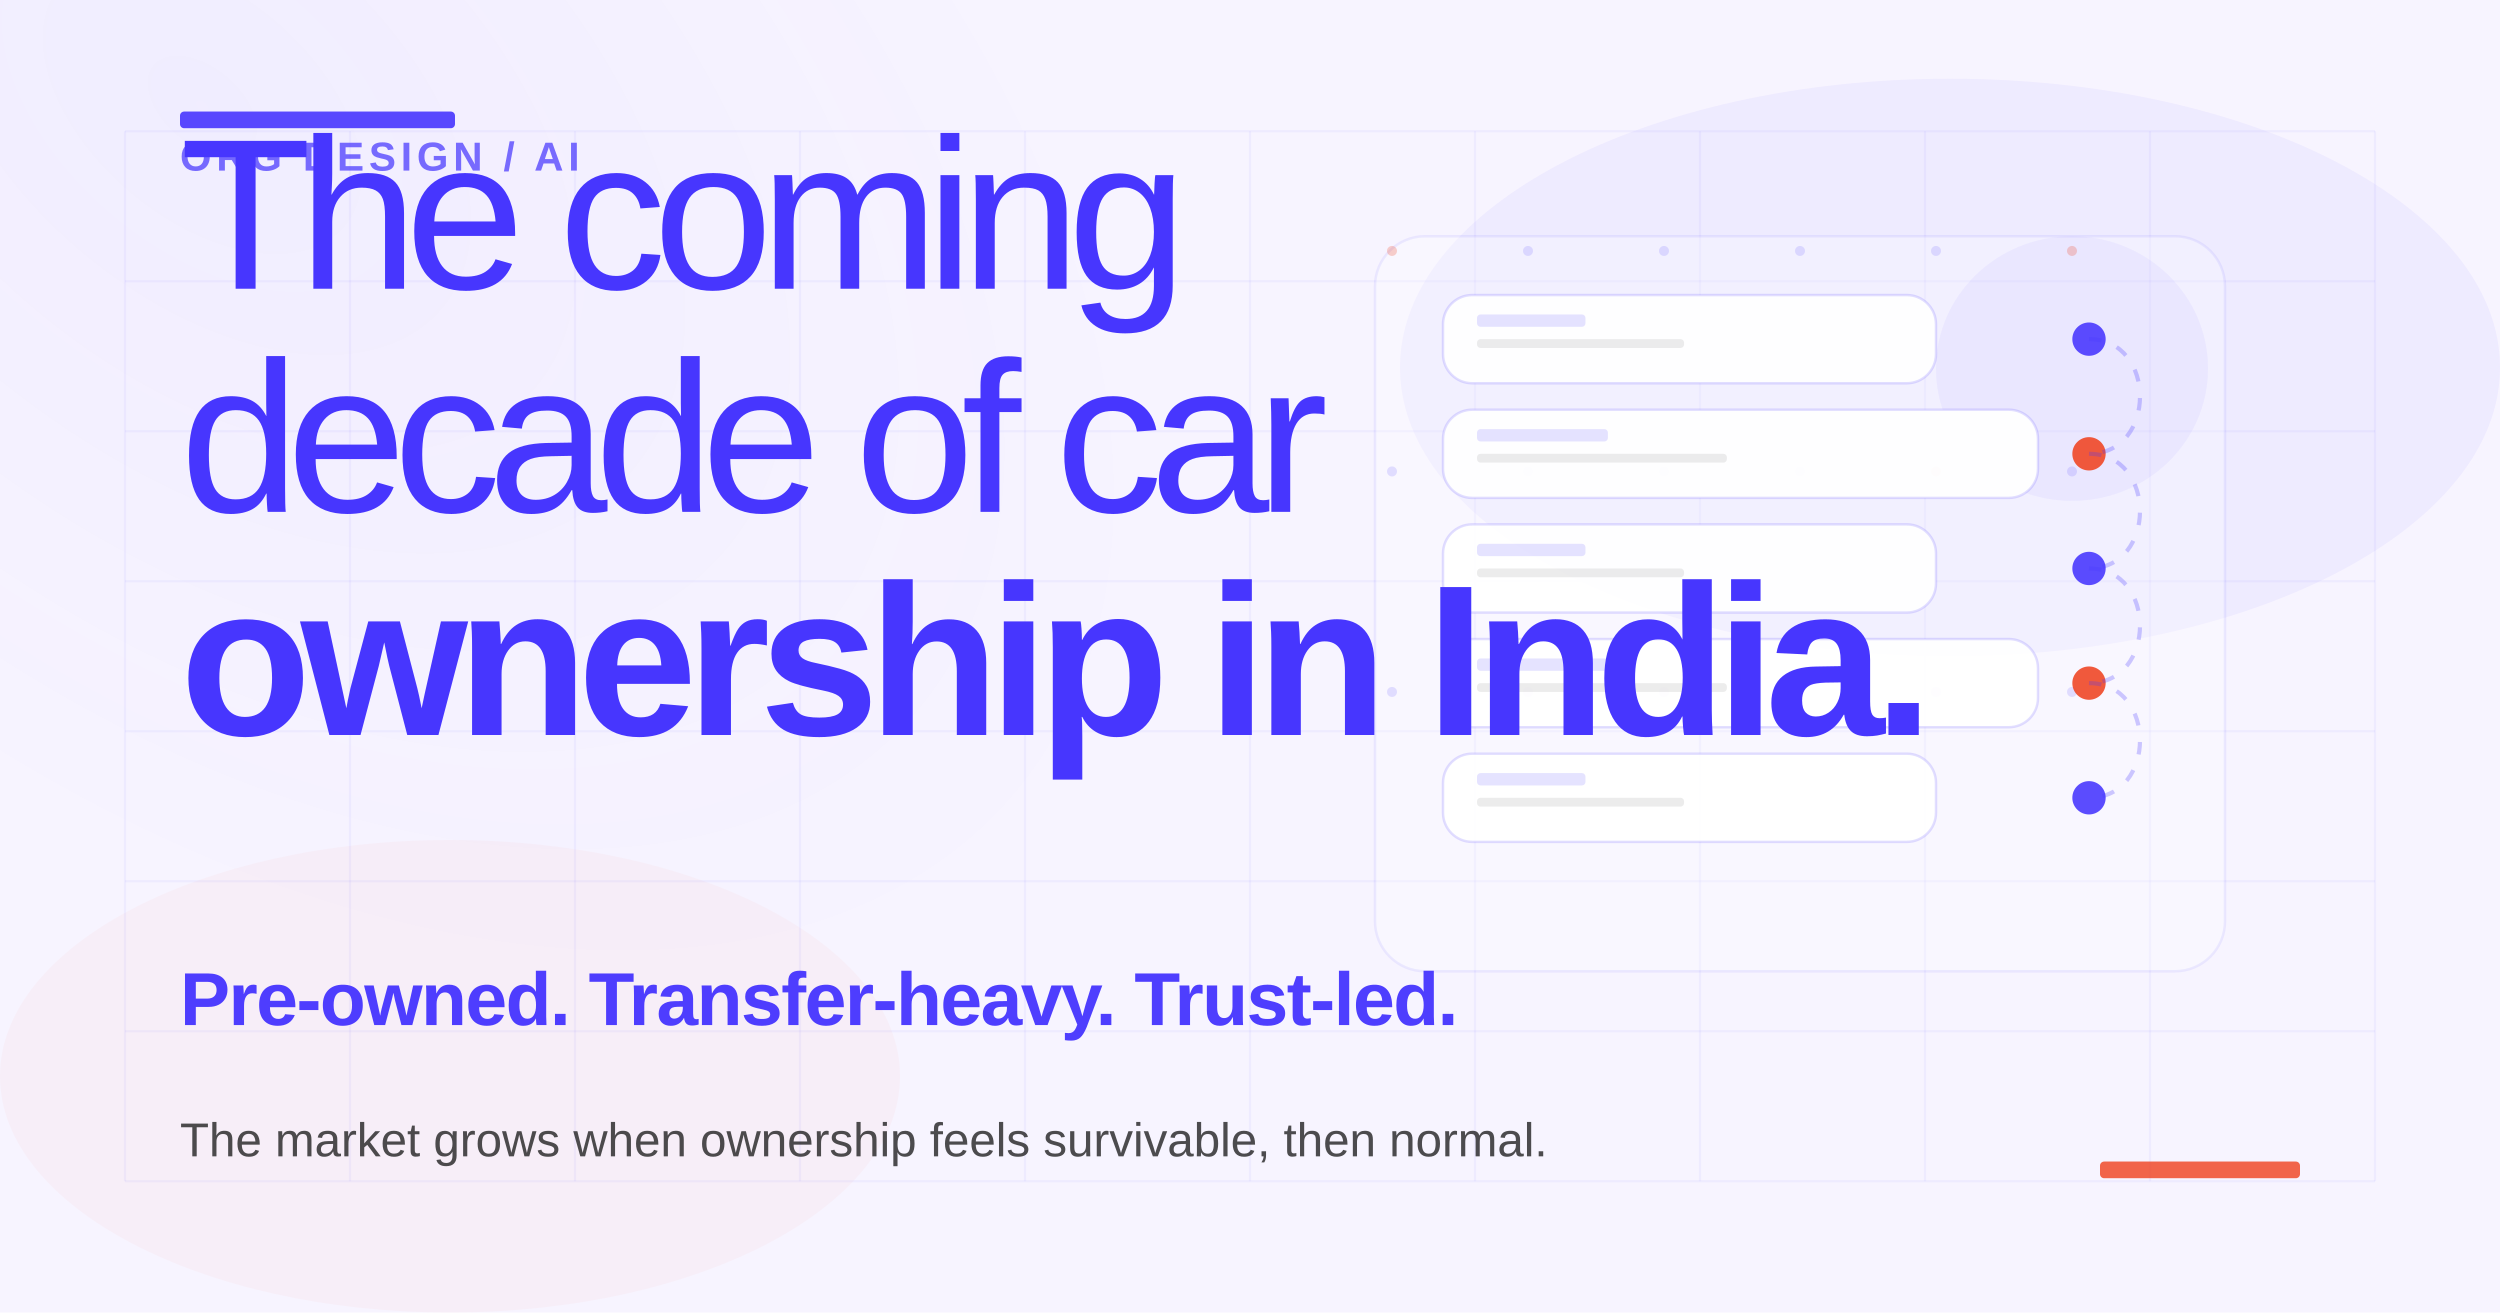
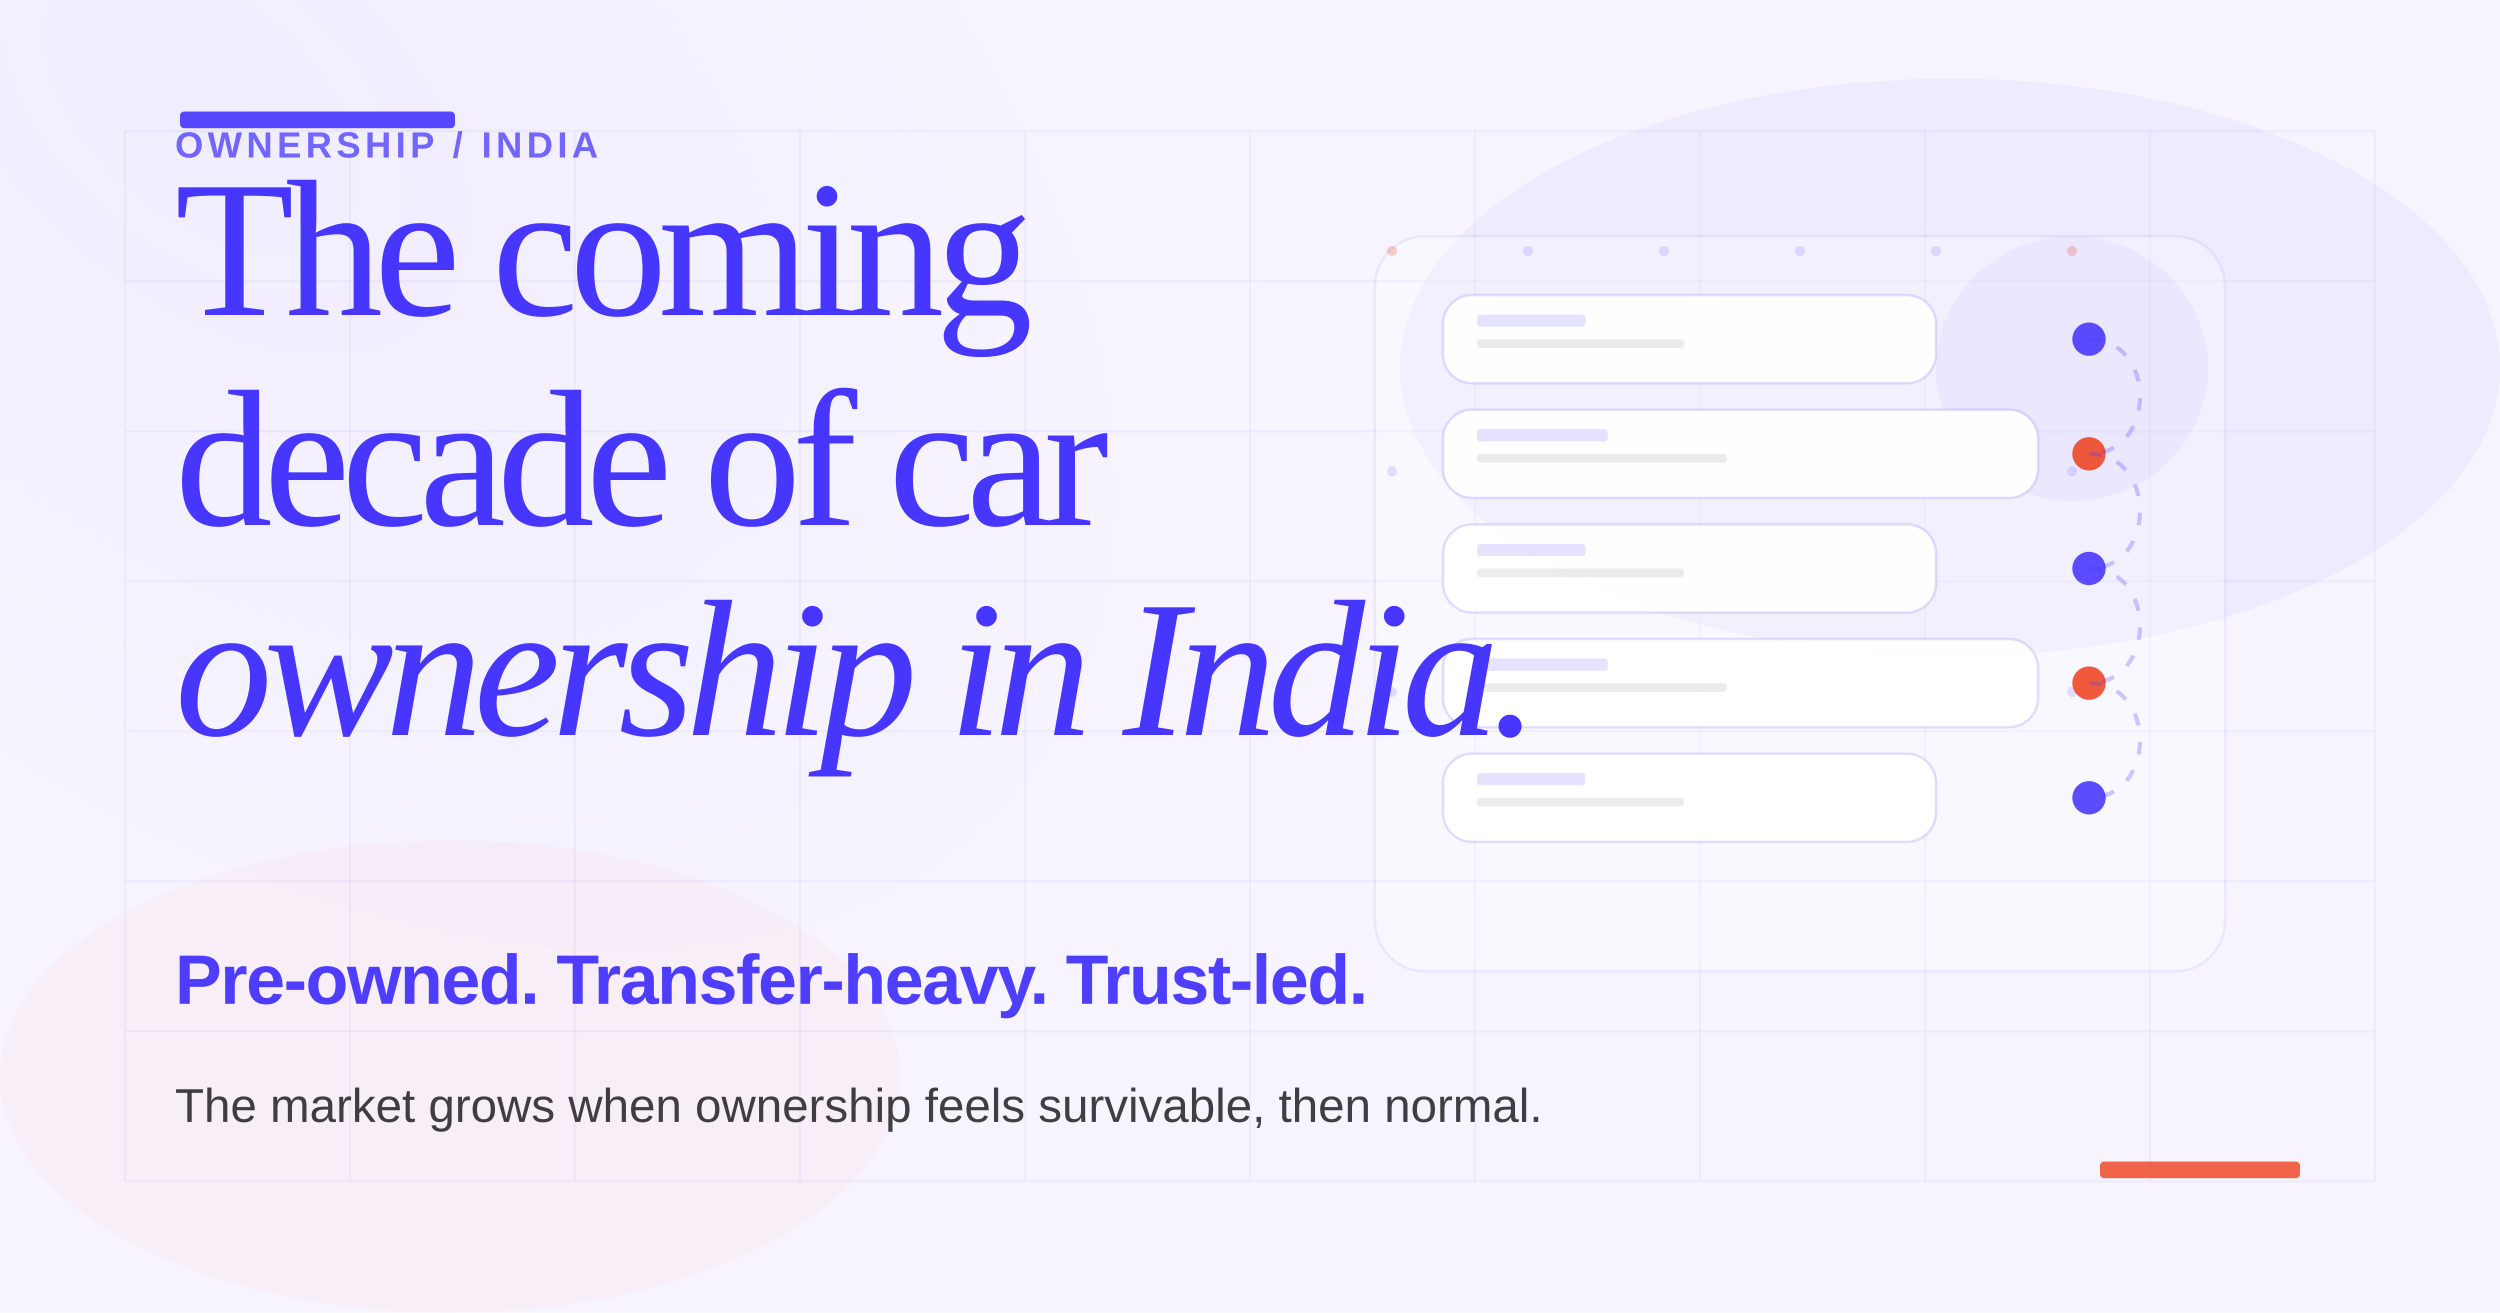
<svg xmlns="http://www.w3.org/2000/svg" width="1200" height="630" viewBox="0 0 1200 630" fill="none">
  <defs>
    <linearGradient id="bgGradient" x1="0" y1="0" x2="1200" y2="630">
      <stop offset="0%" stop-color="#F7F4FF" />
      <stop offset="42%" stop-color="#EFEAFF" />
      <stop offset="100%" stop-color="#E7E1FF" />
    </linearGradient>
    <radialGradient id="violetGlow" cx="0" cy="0" r="1" gradientUnits="userSpaceOnUse" gradientTransform="translate(96 50.4) rotate(40) scale(540 327.6)">
      <stop offset="0%" stop-color="#4736FE" stop-opacity="0.9" />
      <stop offset="100%" stop-color="#4736FE" stop-opacity="0" />
    </radialGradient>
    <radialGradient id="emberGlow" cx="0" cy="0" r="1" gradientUnits="userSpaceOnUse" gradientTransform="translate(1008 390.6) rotate(210) scale(336 239.4)">
      <stop offset="0%" stop-color="#EF4523" stop-opacity="0.65" />
      <stop offset="100%" stop-color="#EF4523" stop-opacity="0" />
    </radialGradient>
    <filter id="softGlow" x="-40%" y="-40%" width="180%" height="180%">
      <feGaussianBlur stdDeviation="10" result="blur" />
      <feMerge>
        <feMergeNode in="blur" />
        <feMergeNode in="SourceGraphic" />
      </feMerge>
    </filter>
    <filter id="fineGlow" x="-30%" y="-30%" width="160%" height="160%">
      <feGaussianBlur stdDeviation="3" result="blur" />
      <feMerge>
        <feMergeNode in="blur" />
        <feMergeNode in="SourceGraphic" />
      </feMerge>
    </filter>
  </defs>
  <rect width="1200" height="630" fill="url(#bgGradient)" />
  <rect width="1200" height="630" fill="url(#violetGlow)" opacity="0.04" />
  <ellipse cx="936" cy="176.4" rx="264" ry="138.6" fill="rgba(71,54,254,0.05)" />
  <ellipse cx="216" cy="516.6" rx="216" ry="113.4" fill="rgba(239,69,35,0.035)" />
  <g>
    <line x1="60" y1="63" x2="60" y2="567" stroke="rgba(71,54,254,0.05)" stroke-width="1" />
    <line x1="168" y1="63" x2="168" y2="567" stroke="rgba(71,54,254,0.05)" stroke-width="1" />
    <line x1="276" y1="63" x2="276" y2="567" stroke="rgba(71,54,254,0.05)" stroke-width="1" />
    <line x1="384" y1="63" x2="384" y2="567" stroke="rgba(71,54,254,0.05)" stroke-width="1" />
    <line x1="492" y1="63" x2="492" y2="567" stroke="rgba(71,54,254,0.05)" stroke-width="1" />
    <line x1="600" y1="63" x2="600" y2="567" stroke="rgba(71,54,254,0.05)" stroke-width="1" />
    <line x1="708" y1="63" x2="708" y2="567" stroke="rgba(71,54,254,0.05)" stroke-width="1" />
    <line x1="816" y1="63" x2="816" y2="567" stroke="rgba(71,54,254,0.05)" stroke-width="1" />
    <line x1="924" y1="63" x2="924" y2="567" stroke="rgba(71,54,254,0.05)" stroke-width="1" />
    <line x1="1032" y1="63" x2="1032" y2="567" stroke="rgba(71,54,254,0.05)" stroke-width="1" />
    <line x1="1140" y1="63" x2="1140" y2="567" stroke="rgba(71,54,254,0.05)" stroke-width="1" />
    <line x1="60" y1="63" x2="1140" y2="63" stroke="rgba(71,54,254,0.05)" stroke-width="1" />
    <line x1="60" y1="135" x2="1140" y2="135" stroke="rgba(71,54,254,0.05)" stroke-width="1" />
    <line x1="60" y1="207" x2="1140" y2="207" stroke="rgba(71,54,254,0.05)" stroke-width="1" />
    <line x1="60" y1="279" x2="1140" y2="279" stroke="rgba(71,54,254,0.05)" stroke-width="1" />
    <line x1="60" y1="351" x2="1140" y2="351" stroke="rgba(71,54,254,0.05)" stroke-width="1" />
    <line x1="60" y1="423" x2="1140" y2="423" stroke="rgba(71,54,254,0.05)" stroke-width="1" />
    <line x1="60" y1="495" x2="1140" y2="495" stroke="rgba(71,54,254,0.05)" stroke-width="1" />
    <line x1="60" y1="567" x2="1140" y2="567" stroke="rgba(71,54,254,0.05)" stroke-width="1" />
  </g>
  <rect x="86.4" y="53.55" width="132" height="8" rx="2" fill="rgba(71,54,254,0.9)" />
  <rect x="1008" y="557.55" width="96" height="8" rx="2" fill="rgba(239,69,35,0.82)" />
  <g>
    <rect x="660" y="113.4" width="408" height="352.8" rx="24" fill="rgba(255,255,255,0.26)" stroke="rgba(71,54,254,0.08)" stroke-width="1.2" />
    <ellipse cx="994.56" cy="176.904" rx="65.28" ry="63.504" fill="rgba(71,54,254,0.05)" />
    <circle cx="668.16" cy="120.456" r="2.4" fill="rgba(239,69,35,0.24)" />
    <circle cx="733.44" cy="120.456" r="2.4" fill="rgba(71,54,254,0.14)" />
    <circle cx="798.72" cy="120.456" r="2.4" fill="rgba(71,54,254,0.14)" />
    <circle cx="864" cy="120.456" r="2.4" fill="rgba(71,54,254,0.14)" />
    <circle cx="929.28" cy="120.456" r="2.4" fill="rgba(71,54,254,0.14)" />
    <circle cx="994.56" cy="120.456" r="2.4" fill="rgba(239,69,35,0.24)" />
    <circle cx="668.16" cy="226.296" r="2.4" fill="rgba(71,54,254,0.14)" />
    <circle cx="733.44" cy="226.296" r="2.4" fill="rgba(71,54,254,0.14)" />
    <circle cx="798.72" cy="226.296" r="2.4" fill="rgba(71,54,254,0.14)" />
    <circle cx="864" cy="226.296" r="2.4" fill="rgba(71,54,254,0.14)" />
    <circle cx="929.28" cy="226.296" r="2.4" fill="rgba(239,69,35,0.24)" />
    <circle cx="994.56" cy="226.296" r="2.4" fill="rgba(71,54,254,0.14)" />
    <circle cx="668.16" cy="332.136" r="2.4" fill="rgba(71,54,254,0.14)" />
    <circle cx="733.44" cy="332.136" r="2.4" fill="rgba(71,54,254,0.14)" />
    <circle cx="798.72" cy="332.136" r="2.4" fill="rgba(71,54,254,0.14)" />
    <circle cx="864" cy="332.136" r="2.4" fill="rgba(239,69,35,0.24)" />
    <circle cx="929.28" cy="332.136" r="2.4" fill="rgba(71,54,254,0.14)" />
    <circle cx="994.56" cy="332.136" r="2.4" fill="rgba(71,54,254,0.14)" />
    <rect x="692.64" y="141.624" width="236.64" height="42.336" rx="14" fill="rgba(255,255,255,0.95)" stroke="rgba(71,54,254,0.16)" stroke-width="1.2" />
    <rect x="708.96" y="150.938" width="52.061" height="5.927" rx="1.693" fill="rgba(71,54,254,0.14)" />
    <rect x="708.96" y="162.792" width="99.389" height="4.234" rx="1.693" fill="rgba(22,22,22,0.08)" />
    <circle cx="1002.72" cy="162.792" r="8" fill="rgba(71,54,254,0.88)" />
    <rect x="692.64" y="196.661" width="285.6" height="42.336" rx="14" fill="rgba(255,255,255,0.95)" stroke="rgba(71,54,254,0.16)" stroke-width="1.2" />
    <rect x="708.96" y="205.975" width="62.832" height="5.927" rx="1.693" fill="rgba(71,54,254,0.14)" />
    <rect x="708.96" y="217.829" width="119.952" height="4.234" rx="1.693" fill="rgba(22,22,22,0.08)" />
    <circle cx="1002.72" cy="217.829" r="8" fill="rgba(239,69,35,0.88)" />
    <rect x="692.64" y="251.698" width="236.64" height="42.336" rx="14" fill="rgba(255,255,255,0.95)" stroke="rgba(71,54,254,0.16)" stroke-width="1.2" />
    <rect x="708.96" y="261.012" width="52.061" height="5.927" rx="1.693" fill="rgba(71,54,254,0.14)" />
    <rect x="708.96" y="272.866" width="99.389" height="4.234" rx="1.693" fill="rgba(22,22,22,0.08)" />
    <circle cx="1002.72" cy="272.866" r="8" fill="rgba(71,54,254,0.88)" />
    <rect x="692.64" y="306.734" width="285.6" height="42.336" rx="14" fill="rgba(255,255,255,0.95)" stroke="rgba(71,54,254,0.16)" stroke-width="1.2" />
    <rect x="708.96" y="316.048" width="62.832" height="5.927" rx="1.693" fill="rgba(71,54,254,0.14)" />
    <rect x="708.96" y="327.902" width="119.952" height="4.234" rx="1.693" fill="rgba(22,22,22,0.08)" />
    <circle cx="1002.72" cy="327.902" r="8" fill="rgba(239,69,35,0.88)" />
    <rect x="692.64" y="361.771" width="236.64" height="42.336" rx="14" fill="rgba(255,255,255,0.95)" stroke="rgba(71,54,254,0.16)" stroke-width="1.2" />
    <rect x="708.96" y="371.085" width="52.061" height="5.927" rx="1.693" fill="rgba(71,54,254,0.14)" />
    <rect x="708.96" y="382.939" width="99.389" height="4.234" rx="1.693" fill="rgba(22,22,22,0.08)" />
    <circle cx="1002.72" cy="382.939" r="8" fill="rgba(71,54,254,0.88)" />
    <path d="M 1002.72 162.792 C 1035.36 162.792, 1035.36 217.829, 1002.72 217.829" stroke="rgba(71,54,254,0.26)" stroke-width="2" fill="none" stroke-dasharray="6 8" />
    <path d="M 1002.72 217.829 C 1035.36 217.829, 1035.36 272.866, 1002.72 272.866" stroke="rgba(71,54,254,0.26)" stroke-width="2" fill="none" stroke-dasharray="6 8" />
    <path d="M 1002.72 272.866 C 1035.36 272.866, 1035.36 327.902, 1002.72 327.902" stroke="rgba(71,54,254,0.26)" stroke-width="2" fill="none" stroke-dasharray="6 8" />
    <path d="M 1002.72 327.902 C 1035.36 327.902, 1035.36 382.939, 1002.72 382.939" stroke="rgba(71,54,254,0.26)" stroke-width="2" fill="none" stroke-dasharray="6 8" />
  </g>
  <g>
-     <text x="86.4" y="81.9" fill="rgba(71,54,254,0.72)" font-size="19.44" font-family="Geist, 'Helvetica Neue', Arial, sans-serif" font-weight="700" letter-spacing="0.12em">ORG DESIGN / AI</text>
-     <text x="86.4" y="138.6" fill="#4736FE" font-size="103.2" font-family="Geist, 'Helvetica Neue', Arial, sans-serif" font-weight="500" letter-spacing="-0.06em">The coming</text>
-     <text x="86.4" y="245.7" fill="#4736FE" font-size="103.2" font-family="Geist, 'Helvetica Neue', Arial, sans-serif" font-weight="500" letter-spacing="-0.06em">decade of car</text>
-     <text x="86.4" y="352.8" fill="#4736FE" font-size="103.2" font-family="Geist, 'Helvetica Neue', Arial, sans-serif" font-weight="700" letter-spacing="-0.05em">ownership in India.</text>
-     <text x="86.4" y="492.03" fill="#4736FE" opacity="0.96" font-size="36" font-family="Geist, 'Helvetica Neue', Arial, sans-serif" font-weight="700" letter-spacing="-0.02em">Pre-owned. Transfer-heavy. Trust-led.</text>
-     <text x="86.4" y="555.03" fill="#161616" opacity="0.76" font-size="22.8" font-family="Geist, 'Helvetica Neue', Arial, sans-serif" font-weight="500">
-       <tspan x="86.4" dy="0">The market grows when ownership feels survivable, then normal.</tspan>
+     <text x="84" y="75.6" fill="rgba(71,54,254,0.74)" font-size="17.472" font-family="Geist, 'Helvetica Neue', Arial, sans-serif" font-weight="700" letter-spacing="0.12em">OWNERSHIP / INDIA</text>
+     <text x="84" y="151.2" fill="#4736FE" font-size="93.6" font-family="Arapey, Georgia, 'Times New Roman', serif" font-style="normal" font-weight="400" letter-spacing="-0.045em">The coming</text>
+     <text x="84" y="252" fill="#4736FE" font-size="93.6" font-family="Arapey, Georgia, 'Times New Roman', serif" font-style="normal" font-weight="400" letter-spacing="-0.045em">decade of car</text>
+     <text x="84" y="352.8" fill="#4736FE" font-size="93.6" font-family="Arapey, Georgia, 'Times New Roman', serif" font-style="italic" font-weight="400" letter-spacing="-0.045em">ownership in India.</text>
+     <text x="84" y="481.824" fill="#4736FE" opacity="0.96" font-size="33.6" font-family="Geist, 'Helvetica Neue', Arial, sans-serif" font-weight="700" letter-spacing="-0.02em">Pre-owned. Transfer-heavy. Trust-led.</text>
+     <text x="84" y="538.524" fill="#161616" opacity="0.82" font-size="22.8" font-family="Geist, 'Helvetica Neue', Arial, sans-serif" font-weight="500">
+       <tspan x="84" dy="0">The market grows when ownership feels survivable, then normal.</tspan>
    </text>
  </g>
</svg>
